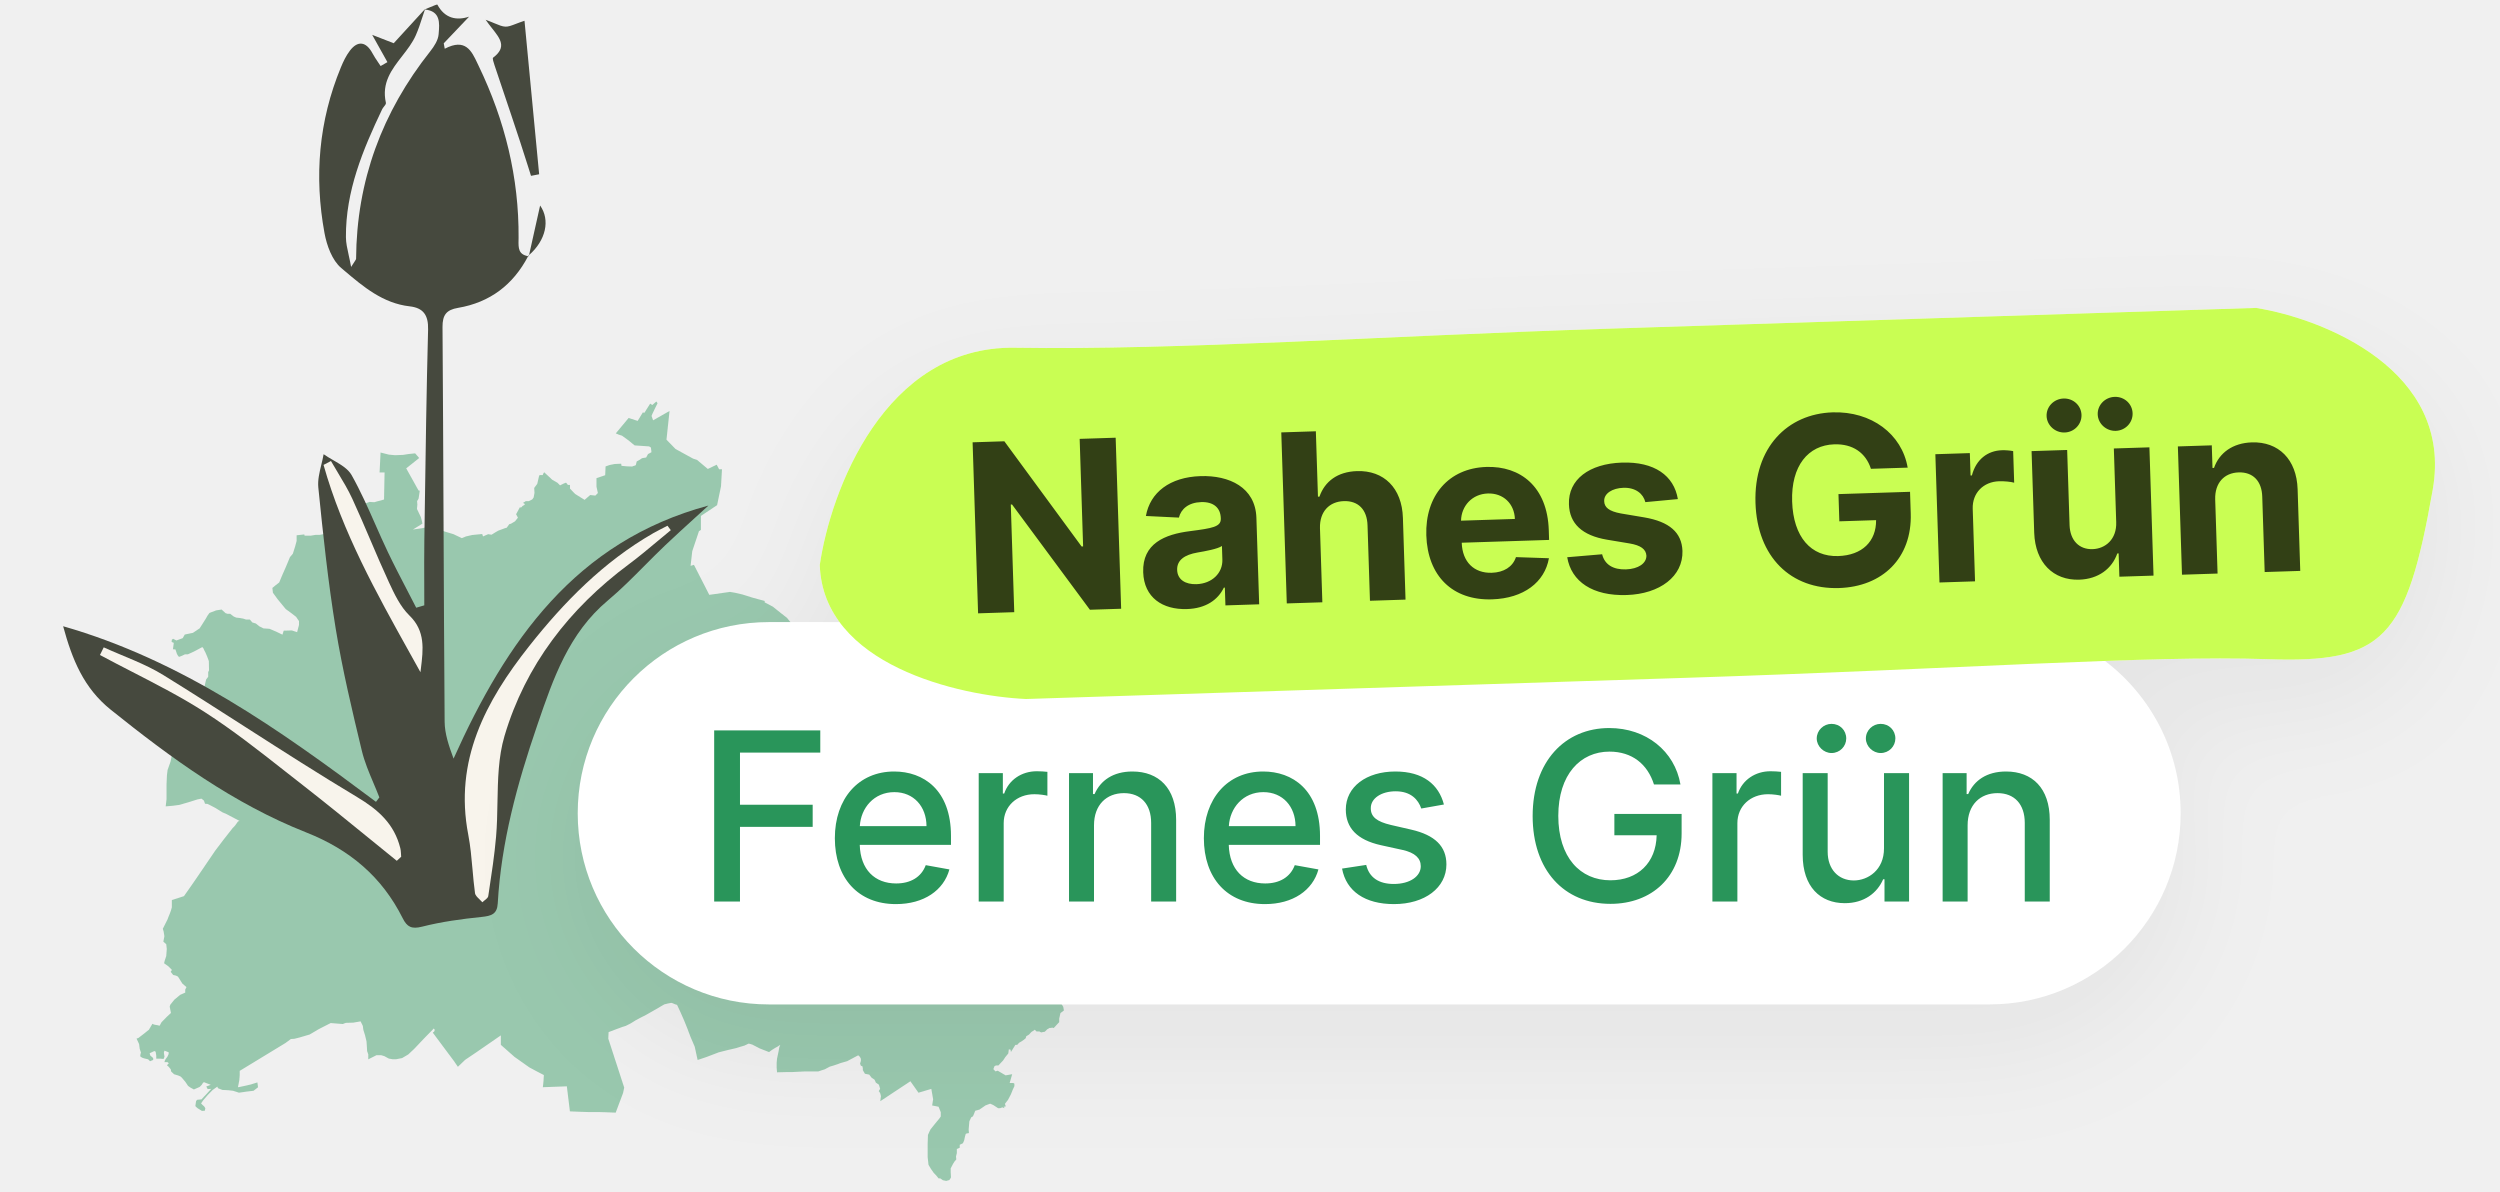
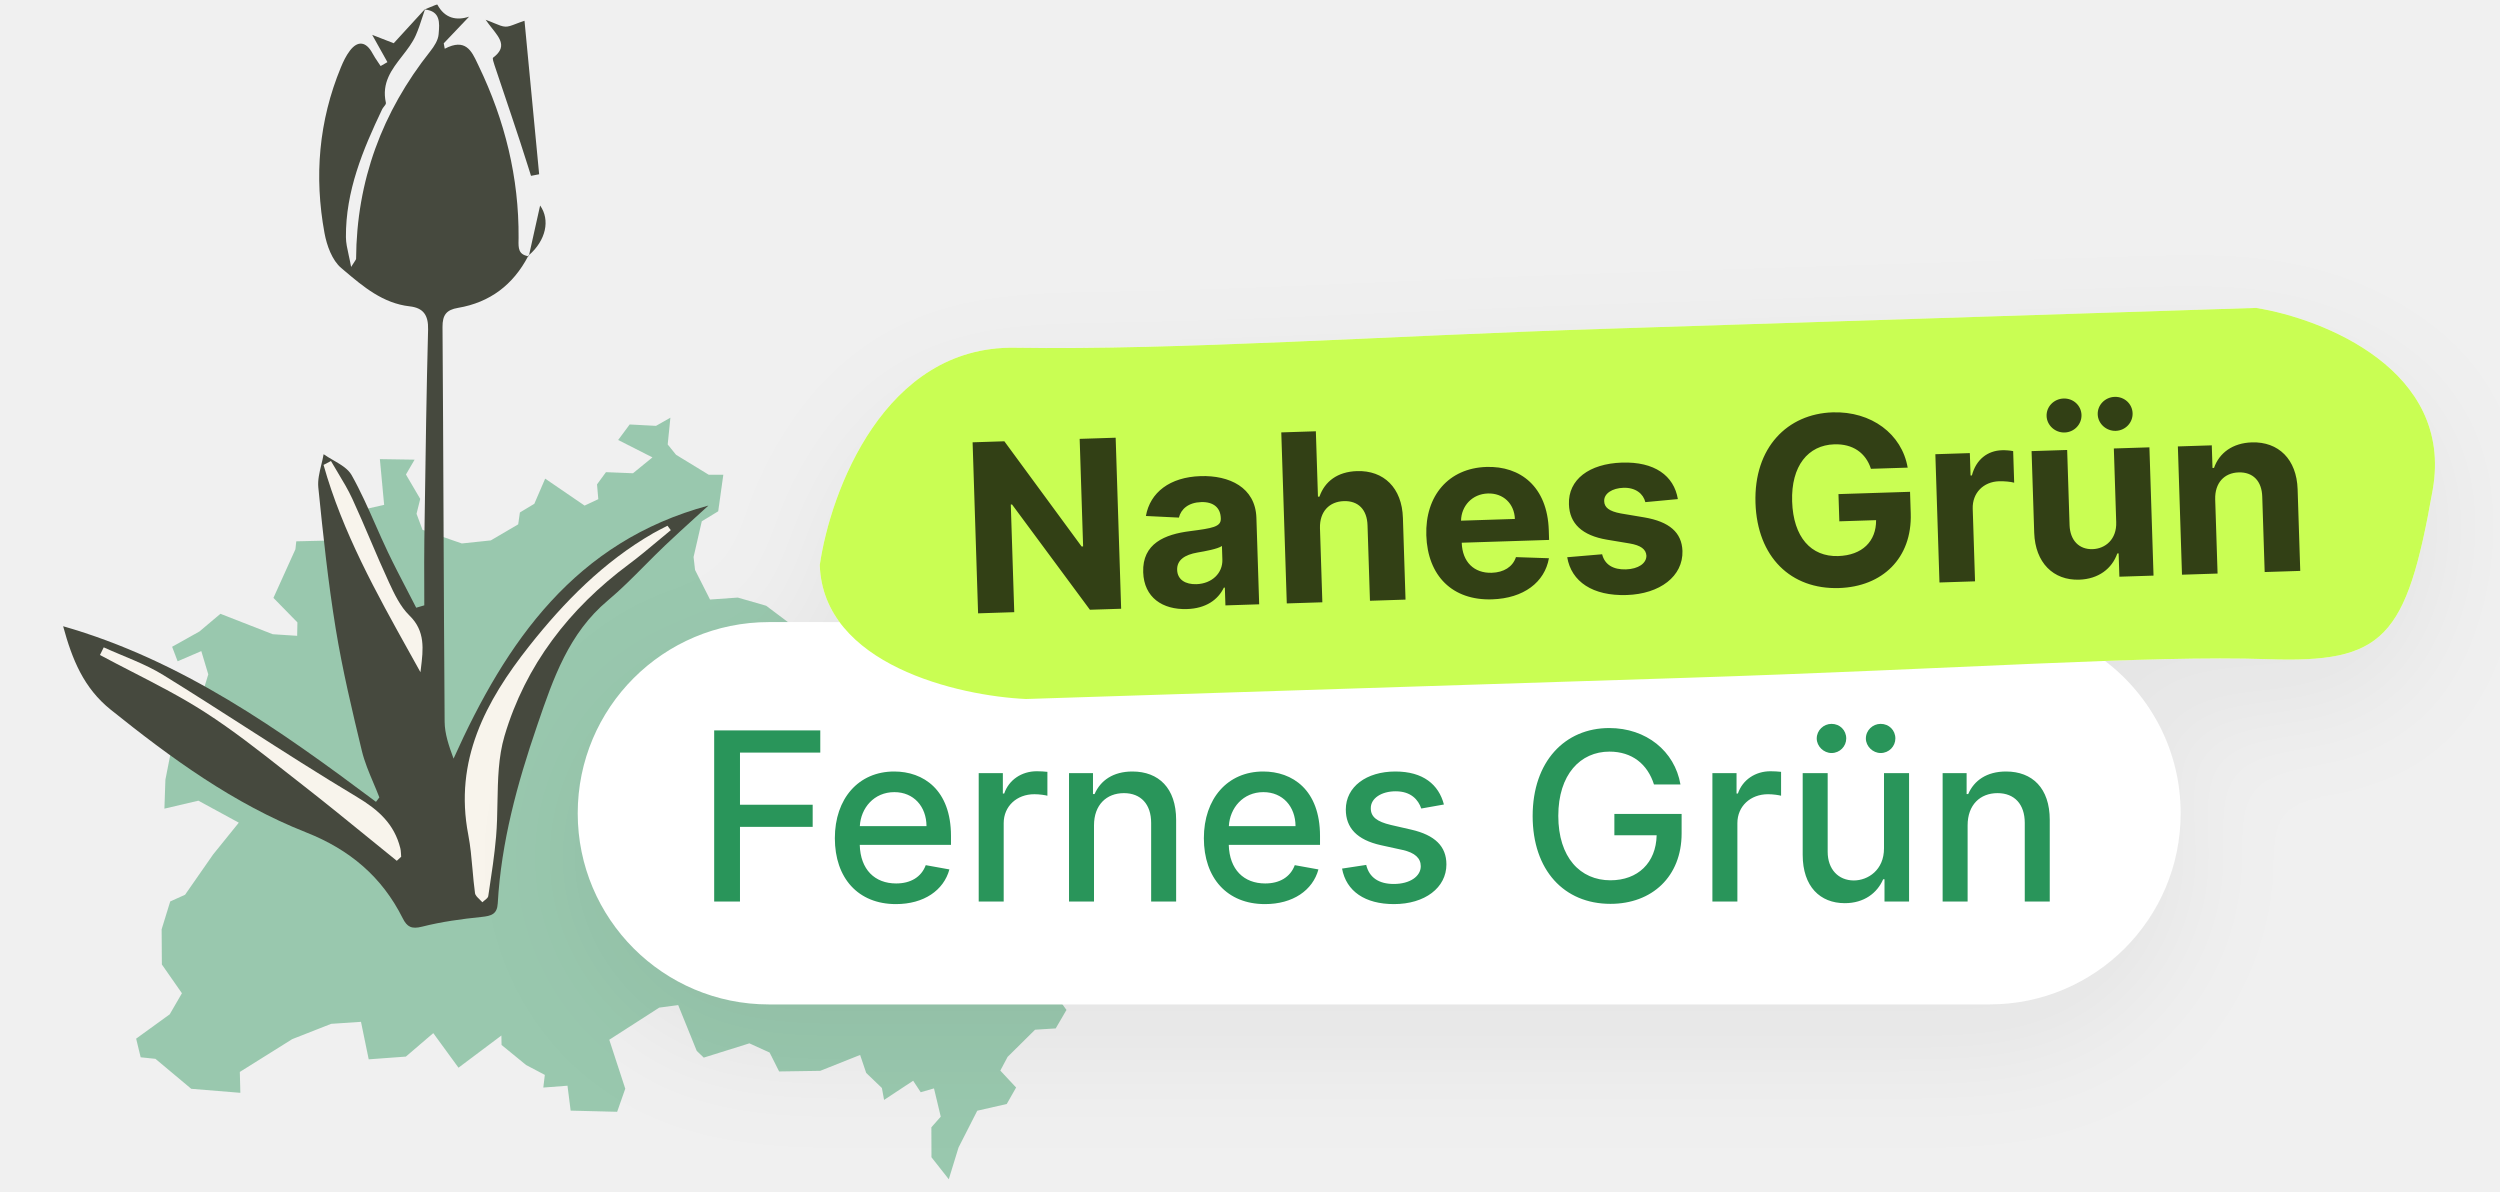
<svg xmlns="http://www.w3.org/2000/svg" viewBox="0 0 170 81" fill="none">
  <g clip-path="url(#clip0)">
-     <path d="M34.997 71.878L34.057 71.049V70.407L32.414 71.54L31.626 72.073L31.136 72.543L30.88 72.167L29.428 70.219L29.528 70.139L29.564 70.032L29.498 69.938L28.85 70.601L28.167 71.322L27.761 71.704L27.341 71.95L26.935 72.029H26.701L26.445 71.986L26.14 71.82L25.919 71.754H25.598L25.042 72.035V71.934C25.042 71.934 25.042 71.734 25.042 71.696C25.02 71.62 24.994 71.545 24.963 71.472L24.95 71.212C24.95 71.212 24.922 70.837 24.922 70.813C24.922 70.789 24.822 70.395 24.822 70.395L24.707 70.028L24.672 69.764L24.522 69.454L24.024 69.54L23.525 69.554C23.503 69.554 23.312 69.634 23.312 69.634L22.487 69.568L22.093 69.768L21.673 69.984L21.061 70.345L20.385 70.545L20.014 70.639L19.78 70.653L19.418 70.921L16.301 72.819V73.122L16.273 73.454L16.181 73.93L16.287 73.915L16.756 73.814L17.061 73.742L17.503 73.604L17.546 73.936L17.241 74.173L16.813 74.223L16.252 74.303L15.846 74.173L15.54 74.137L15.121 74.115L14.821 73.999L14.778 73.891L14.465 74.115L14.13 74.455L13.809 74.831L13.673 75.03C13.726 75.093 13.786 75.152 13.85 75.204C13.885 75.218 13.964 75.362 13.964 75.362L13.929 75.528L13.732 75.542L13.44 75.362C13.44 75.362 13.284 75.232 13.284 75.21C13.284 75.188 13.334 74.865 13.334 74.865L13.412 74.785L13.704 74.757L13.868 74.577C13.868 74.577 14.124 74.317 14.132 74.295C14.139 74.273 14.366 74.043 14.366 74.043L14.118 74.057L14.09 73.999L14.025 73.883L14.331 73.768L13.868 73.588L13.803 73.632L13.718 73.77L13.576 73.913L13.379 73.999L13.182 74.085C13.182 74.085 13.011 73.983 12.985 73.977C12.959 73.971 12.788 73.84 12.788 73.84L12.603 73.566L12.374 73.292L12.282 73.206L12.118 73.134L11.835 73.048L11.637 72.861L11.61 72.709L11.46 72.529L11.36 72.449L11.381 72.405L11.482 72.297L11.381 72.225H11.184L11.212 72.109L11.283 71.987L11.383 71.858L11.468 71.67V71.554L11.184 71.446L11.143 71.578L11.186 71.86L11.121 72.011L10.924 71.99H10.625V71.774L10.582 71.514L10.497 71.47L10.176 71.622L10.219 71.774L10.416 71.948V72.077L10.203 72.163L10.075 72.034L9.797 71.968C9.713 71.948 9.633 71.911 9.563 71.86C9.498 71.794 9.585 71.578 9.585 71.578L9.5 71.318L9.457 70.993L9.285 70.625L9.413 70.581L9.807 70.277L10.128 70.018L10.363 69.618C10.415 69.651 10.473 69.674 10.534 69.684C10.642 69.699 10.75 69.72 10.855 69.748L10.983 69.51L11.346 69.142L11.624 68.883L11.539 68.449L11.582 68.319L11.86 67.974L12.254 67.648L12.595 67.496V67.296L12.68 67.123L12.402 66.885L12.102 66.409L11.974 66.344L11.777 66.299L11.606 66.084L11.691 65.954L11.456 65.716L11.157 65.5L11.2 65.327L11.305 65.007L11.34 64.531L11.305 64.206L11.107 64.032L11.178 63.664L11.129 63.355L11.072 63.155L11.385 62.533C11.385 62.533 11.541 62.122 11.557 62.1C11.572 62.078 11.685 61.732 11.685 61.7V61.501V61.205L12.51 60.937L13.137 60.042L13.82 59.043L14.624 57.86L15.229 57.061L15.82 56.31C15.887 56.249 15.949 56.182 16.005 56.11C16.059 56.023 16.119 55.939 16.183 55.859L16.289 55.823L15.393 55.353L15.123 55.237L14.624 54.928L14.12 54.668L13.943 54.654L13.864 54.438L13.7 54.308L13.436 54.358L12.796 54.558C12.796 54.558 12.226 54.732 12.205 54.732C12.183 54.732 11.771 54.79 11.771 54.79L11.267 54.834L11.324 54.342V53.967V53.321L11.352 52.722L11.395 52.36L11.592 51.805L11.663 51.473L11.706 50.904L11.764 50.586L11.842 49.945L12.039 49.1L12.154 48.53L12.351 48.674C12.406 48.744 12.465 48.811 12.528 48.874L12.819 48.982L13.155 49.048L13.432 49.07C13.469 49.059 13.505 49.044 13.539 49.026L13.631 48.998L13.675 48.876V48.774L13.767 48.644V48.486L13.702 48.011L13.574 47.693L13.716 47.493L13.743 46.96L13.915 46.642L14.015 46.209L14.157 46.021V45.703L14.214 45.587L14.201 44.952C14.134 44.756 14.058 44.563 13.972 44.375C13.919 44.282 13.871 44.186 13.83 44.087L13.759 44.001L13.19 44.305L12.778 44.493H12.581C12.454 44.561 12.323 44.619 12.187 44.666C12.13 44.666 12.031 44.467 12.031 44.467L11.931 44.163L11.76 44.149L11.817 43.715L11.669 43.651L11.683 43.508L11.768 43.436L11.996 43.552L12.424 43.394L12.565 43.148L13.121 43.032L13.576 42.728L13.988 42.079C14.059 41.937 14.145 41.803 14.244 41.679C14.301 41.652 14.699 41.506 14.699 41.506L15.069 41.448L15.339 41.694L15.467 41.737H15.653L15.895 41.925L16.066 41.997L16.322 42.025L16.551 42.069L16.722 42.127H16.988L17.16 42.327L17.402 42.399L17.631 42.587L17.914 42.73L18.326 42.758L18.795 42.958L19.207 43.158L19.291 42.884L19.847 42.87L20.203 42.986L20.332 42.495V42.235L20.135 41.947L19.821 41.702L19.427 41.414L18.882 40.751L18.558 40.307L18.521 39.979L18.73 39.806L18.986 39.606L19.215 39.058L19.433 38.567L19.585 38.201L19.717 37.884L19.914 37.652L20.066 37.17L20.17 36.785V36.399L20.692 36.341L20.712 36.427H21.12L21.47 36.369H21.746C21.746 36.369 22.022 36.311 22.059 36.311C22.097 36.311 22.239 36.225 22.278 36.225C22.317 36.225 22.507 36.351 22.534 36.351C22.562 36.351 22.713 36.379 22.713 36.379L22.865 36.321H23.283L23.653 36.263C23.783 36.237 23.915 36.224 24.047 36.225C24.124 36.245 24.427 36.341 24.398 36.331C24.368 36.321 24.378 35.436 24.378 35.436L24.341 35.013L24.236 34.715L24.075 34.397L24.055 34.117C24.055 34.117 24.567 34.243 24.605 34.243C24.642 34.243 24.898 34.215 24.898 34.215L25.127 34.13L25.45 34.15C25.45 34.15 25.844 34.034 25.885 34.034C25.963 34.016 26.039 33.994 26.114 33.966L26.151 32.128H25.811L25.878 30.771L26.447 30.915L26.855 30.953L27.404 30.933L27.775 30.875L28.23 30.827L28.506 31.145L27.623 31.848L28.458 33.348L28.543 33.368C28.543 33.368 28.466 33.868 28.466 33.898C28.438 33.959 28.403 34.018 28.362 34.072L28.381 34.311L28.354 34.609L28.62 35.166L28.697 35.464L28.724 35.608L28.08 36.008L28.671 35.922L29.022 35.854C29.192 35.93 29.366 35.996 29.544 36.053C29.601 36.053 30.009 36.074 30.009 36.074L30.834 36.323L31.404 36.593L31.687 36.477L32.105 36.381L32.789 36.313L32.846 36.477L33.196 36.323L33.425 36.361L33.654 36.217L33.882 36.084L34.327 35.92L34.459 35.882L34.631 35.642L34.745 35.614L35.021 35.45L35.218 35.2L35.094 34.969L35.37 34.459L35.407 34.537L35.539 34.403L35.691 34.317L35.653 34.239L35.559 34.201L35.756 34.076H35.965L36.193 33.96L36.288 33.826L36.345 33.518L36.325 33.181L36.534 32.901L36.648 32.401L36.69 32.303H36.908L36.936 32.218L37.003 32.112L37.562 32.631L37.913 32.831L38.084 33.005C38.084 33.005 38.478 32.793 38.502 32.831C38.526 32.869 38.616 32.975 38.616 32.975H38.758V33.224C38.758 33.224 39.081 33.57 39.109 33.59L39.753 33.99L40.133 33.662L40.484 33.7L40.655 33.526L40.561 33.093V32.515L41.152 32.315L41.179 31.716L41.455 31.62C41.455 31.62 41.768 31.552 41.796 31.552L42.241 31.532L42.261 31.676C42.503 31.707 42.748 31.723 42.992 31.724C43.011 31.696 43.238 31.656 43.238 31.618C43.253 31.537 43.272 31.457 43.295 31.378L43.504 31.263L43.656 31.157L43.94 31.109L44.064 30.877L44.3 30.751L44.263 30.433L44.139 30.355L43.153 30.288C42.88 30.048 42.592 29.827 42.291 29.624C42.147 29.586 42.007 29.534 41.873 29.47L42.746 28.422L43.362 28.621L43.713 28.044L43.817 28.072L44.211 27.447L44.353 27.543L44.629 27.303L44.714 27.419C44.714 27.419 44.296 28.256 44.306 28.284L44.41 28.581L45.529 27.946L45.321 29.898L45.937 30.533L47.133 31.187L47.399 31.273L48.13 31.888L48.737 31.6L48.898 31.908H49.095L49.028 33.073L48.762 34.351L47.661 35.083V36.035L47.529 36.121L47.074 37.478L46.96 38.477L47.188 38.409L48.232 40.449L49.637 40.249L49.978 40.307L50.48 40.423L51.154 40.635L51.999 40.866V40.962L52.549 41.25L53.051 41.65L53.516 42.015L53.82 42.391L54.076 42.776L54.273 43.19L54.852 42.958L55.049 43.102L55.153 43.4L55.467 43.38L55.695 43.957L55.715 44.323L55.839 44.62L55.867 44.918L55.914 45.206L56.111 45.514L56.308 45.801L56.261 46.139V46.447L56.213 46.774L58.956 47.438L59.771 47.533L60.331 47.553L61.166 47.679L61.223 47.861L60.91 48.39L60.681 48.362C60.681 48.362 60.644 48.448 60.605 48.448C60.556 48.438 60.508 48.422 60.463 48.4C60.421 48.421 60.376 48.437 60.331 48.448C60.303 48.448 60.037 48.42 60.037 48.42L60.169 48.998L60.102 49.084L60.226 49.651L60.577 49.613L61.298 49.517L62.039 49.633L62.531 49.605L63.225 49.519L63.422 50.135L62.986 50.558L62.626 50.856L62.275 51.154L61.895 51.529L61.487 52.021L61.107 52.674L60.936 53.183L60.804 53.655L60.689 54.27L60.595 54.81L60.502 55.279L60.388 55.453L60.92 55.627L60.559 56.262L59.667 57.661L59.6 58.488L59.836 58.622C59.836 58.622 59.409 59.275 59.442 59.275C59.476 59.275 59.803 59.381 59.803 59.381L60 59.169L60.408 59.303V59.611H60.455V59.908H60.579L60.607 59.84L60.55 59.543L60.746 59.505L60.727 58.754H61.03C61.03 58.754 61.249 58.514 61.276 58.494C61.304 58.474 61.704 58.312 61.704 58.312L62.037 58.1C62.159 57.965 62.291 57.84 62.431 57.725C62.468 57.725 62.849 57.773 62.849 57.773L63.333 58.004L63.58 58.024L63.95 58.284L64.273 58.466C64.273 58.466 64.435 58.466 64.492 58.466C64.602 58.442 64.71 58.41 64.815 58.37L65.091 58.544L65.546 58.871L65.991 59.111L66.17 59.419C66.17 59.419 66.416 59.583 66.446 59.593C66.476 59.603 66.74 59.67 66.74 59.67L67.346 59.739L67.622 59.786C67.622 59.786 67.819 60.268 67.819 60.296C67.819 60.324 67.847 60.642 67.847 60.642L67.999 60.901V61.113V61.257L68.635 61.285L68.702 61.025V60.727L68.645 60.468L68.416 60.42L68.302 59.736L68.105 59.429L67.991 59.141H68.162L68.503 59.449L68.948 59.736C69.059 59.803 69.172 59.864 69.289 59.918H69.535L69.868 60.342L70.124 60.861C70.234 60.978 70.352 61.087 70.475 61.189C70.587 61.291 70.691 61.4 70.788 61.517C70.788 61.517 70.968 61.738 71.017 61.748C71.066 61.758 71.482 61.768 71.482 61.768L71.558 61.7L71.653 61.72L71.681 61.806C71.681 61.806 72.382 61.95 72.421 61.95C72.461 61.95 72.553 61.864 72.553 61.864C72.553 61.864 73.16 62.076 73.19 62.076C73.219 62.076 73.584 62.276 73.584 62.276L73.641 62.392L73.736 62.334L73.574 62.785L73.868 62.833L73.753 63.517L74.285 63.584L74.133 63.864H73.594L73.718 63.047L73.206 63.143L72.615 63.682L72.547 64.481L72.153 64.509L72.087 64.537H71.692L71.332 64.403L70.938 64.164L70.615 63.932L70.52 63.846V64.046L70.814 64.286L71.137 64.468L71.383 64.535L71.649 64.593L71.943 64.613L72.226 64.681L72.207 65.191L72.453 65.307L72.396 65.538L72.035 65.596L71.513 66.625L71.541 66.825L71.484 67.007L71.417 67.276L71.531 67.498L71.692 67.72L71.889 67.98L71.862 68.096L72.175 68.26L72.299 68.459L72.347 68.709L72.11 68.891L72.025 69.266V69.506L71.655 69.906L71.551 69.878L71.466 69.898H71.381L71.21 69.994L71.048 70.157L70.792 70.205L70.678 70.138H70.481L70.367 70.022L70.138 70.175L69.967 70.357L69.787 70.463L69.75 70.597L69.626 70.703L69.454 70.819L69.303 70.905L69.171 71.049H69.047L68.743 71.54L68.716 71.376L68.601 71.356L68.564 71.636L68.367 71.876L68.215 72.107L68.044 72.289L67.892 72.453H67.721L67.626 72.501L67.549 72.701L67.691 72.855L67.843 72.807L68.383 73.124L68.828 73.046L68.656 73.646H68.913L68.98 73.694V73.858L68.865 74.107L68.741 74.415L68.544 74.791L68.335 75.06L68.392 75.234C68.392 75.234 68.221 75.262 68.251 75.272C68.28 75.282 68.308 75.358 68.308 75.358L68.156 75.3L68.014 75.358H67.872L67.549 75.146L67.331 75.05L67.017 75.166L66.6 75.454L66.316 75.532L66.202 75.82L66.154 75.915L66.04 75.983L65.916 76.253L65.869 76.81L65.888 77.05C65.888 77.05 65.67 77.078 65.67 77.108C65.655 77.176 65.636 77.243 65.613 77.308L65.565 77.54L65.481 77.739L65.262 77.845V78.045L65.065 78.131V78.411L65.008 78.642L65.028 78.842L64.913 78.976L64.809 79.14L64.647 79.448V79.697C64.647 79.697 64.667 80.025 64.667 80.063C64.638 80.129 64.599 80.19 64.553 80.245L64.344 80.303L64.115 80.255L63.936 80.129H63.822C63.725 79.997 63.617 79.875 63.499 79.763C63.364 79.587 63.244 79.401 63.138 79.206L63.081 78.686V77.753C63.081 77.753 63.101 77.206 63.101 77.176C63.101 77.146 63.28 76.79 63.28 76.79L63.715 76.251C63.809 76.149 63.895 76.039 63.972 75.923C63.972 75.875 63.972 75.626 63.972 75.626L63.822 75.258L63.386 75.172L63.453 74.749L63.329 74.045L62.457 74.305L61.907 73.526L59.858 74.882L59.905 74.537L59.858 74.355L59.801 74.249L59.754 74.201L59.848 74.037L59.763 73.758L59.555 73.614C59.555 73.614 59.478 73.414 59.45 73.402C59.391 73.37 59.334 73.334 59.279 73.296L59.107 73.074L58.814 73.016L58.672 72.767V72.641L58.644 72.507L58.54 72.469L58.483 72.325L58.54 72.143V71.999L58.473 71.866L58.359 71.76L57.61 72.159L57.145 72.293C57.145 72.293 56.751 72.447 56.708 72.447C56.612 72.47 56.517 72.499 56.424 72.533C56.314 72.599 56.2 72.66 56.083 72.715C56.056 72.715 55.638 72.859 55.638 72.859H55.209H54.716C54.669 72.859 54.298 72.879 54.298 72.879L53.904 72.899H53.571L52.84 72.918L52.813 72.621V72.261L52.84 71.974L52.935 71.532L52.992 71.214L53.059 71.05C52.941 71.133 52.817 71.207 52.689 71.272C52.552 71.353 52.42 71.443 52.295 71.542C52.295 71.542 51.715 71.32 51.658 71.292L51.156 71.032C51.079 71.005 51 70.982 50.92 70.965C50.882 70.965 50.673 71.091 50.626 71.099C50.579 71.106 50.057 71.272 50.057 71.272L49.477 71.406L48.871 71.56L48.065 71.868L47.438 72.079L47.241 71.174L46.948 70.491C46.683 69.754 46.379 69.031 46.038 68.327C45.943 68.327 45.715 68.194 45.644 68.194C45.484 68.221 45.325 68.256 45.169 68.299C45.169 68.299 43.973 69.003 43.935 69.011C43.898 69.019 43.234 69.376 43.234 69.376C43.018 69.525 42.789 69.654 42.55 69.762C42.474 69.762 41.384 70.185 41.384 70.185L41.364 70.629L42.446 73.957L42.369 74.323L41.867 75.66C41.867 75.66 40.529 75.602 40.415 75.622C40.301 75.642 38.754 75.574 38.754 75.574L38.545 73.871L36.914 73.93C36.951 73.655 36.973 73.379 36.981 73.102C36.953 73.102 35.996 72.583 35.996 72.583L35.011 71.886L34.997 71.878Z" fill="#29955A" fill-opacity="0.43" />
+     <path d="M37.072 32.547L39.752 34.38L40.684 33.943L40.597 32.939L41.205 32.107L43.043 32.181L44.365 31.102L42.035 29.919L42.818 28.864L44.609 28.958L45.587 28.402L45.404 30.224L45.972 30.926L48.197 32.284L49.186 32.28L48.839 34.768L47.722 35.447L47.163 37.876L47.264 38.758L48.281 40.768L50.17 40.635L52.1 41.191L53.615 42.329L54.219 43.202L55.592 43.657L56.382 47.058L59.465 47.694L60.119 48.626L60.285 49.879L63.311 49.736L63.505 50.344L61.427 52.35L60.493 55.603L61.058 55.751L59.748 57.793L60.063 59.296L62.509 57.859L64.89 58.49L66.481 59.696L67.729 59.914L68.105 61.312L68.718 61.352L68.321 59.341L69.732 59.984L71.131 61.826L73.108 62.031L73.733 62.414L72.72 63.748L71.581 67.368L72.52 68.676L71.788 69.933L70.385 70.02L68.516 71.871L68.022 72.8L69.096 73.951L68.459 75.072L66.454 75.529L65.18 78.031L64.517 80.19L63.34 78.694L63.333 76.658L63.971 75.932L63.511 74.011L62.607 74.272L62.095 73.49L60.117 74.795L59.969 73.984L58.901 72.959L58.488 71.737L55.774 72.817L52.981 72.86L52.334 71.575L50.959 70.948L47.856 71.918L47.379 71.463L46.117 68.346L44.828 68.519L41.43 70.703L42.518 74.031L41.967 75.602L38.804 75.523L38.589 73.829L36.945 73.954L37.047 73.092L35.773 72.42L34.106 71.057L34.094 70.416L31.178 72.604L29.463 70.253L27.599 71.849L25.072 72.035L24.547 69.485L22.519 69.621L19.87 70.662L16.308 72.892L16.344 74.312L13.005 74.039L10.57 72.001L9.566 71.896L9.257 70.628L11.542 68.972L12.371 67.54L11.007 65.586L10.991 63.192L11.575 61.299L12.585 60.842L14.493 58.102L16.238 55.942L13.49 54.447L11.18 54.988L11.247 53.02L12.091 48.727L12.687 49.219L13.72 48.803L13.55 47.868L14.163 45.857L13.688 44.275L12.078 44.967L11.704 43.98L13.561 42.941L14.988 41.738L18.546 43.127L20.207 43.235L20.224 42.323L18.593 40.657L20.088 37.35L20.147 36.81L24.363 36.709L24.76 34.637L26.121 34.331L25.831 31.22L28.193 31.257L27.605 32.267L28.576 33.926L28.325 34.937L28.731 36.029L31.405 36.955L33.374 36.747L35.238 35.654L35.352 34.848L36.334 34.257L37.072 32.547Z" fill="#29955A" fill-opacity="0.43" />
    <path fill-rule="evenodd" clip-rule="evenodd" d="M35.927 17.394L35.913 17.421C35.243 17.305 35.252 16.852 35.261 16.33C35.262 16.28 35.263 16.23 35.264 16.179C35.293 12.073 34.332 8.185 32.556 4.496C32.526 4.434 32.496 4.371 32.466 4.308C32.07 3.465 31.652 2.575 30.243 3.314C30.22 3.191 30.197 3.068 30.174 2.946C30.496 2.607 30.819 2.268 31.145 1.926L31.899 1.133C31.038 1.418 30.242 1.249 29.74 0.312C29.727 0.288 29.469 0.396 29.21 0.504C29.101 0.55 28.991 0.596 28.9 0.632L28.874 0.645C28.462 1.095 28.05 1.544 27.648 1.983L26.772 2.94L25.309 2.37C25.577 2.849 25.784 3.219 25.963 3.542L25.964 3.543L25.965 3.544C26.102 3.79 26.223 4.007 26.345 4.225C26.191 4.314 26.037 4.401 25.883 4.49C25.825 4.402 25.766 4.315 25.707 4.229C25.575 4.033 25.442 3.838 25.332 3.631C24.901 2.824 24.329 2.735 23.788 3.452C23.532 3.789 23.342 4.187 23.18 4.581C21.675 8.223 21.358 12.001 22.066 15.848C22.221 16.694 22.585 17.702 23.203 18.224L23.407 18.396C24.701 19.493 26.037 20.625 27.858 20.831C28.78 20.936 29.135 21.422 29.11 22.402C29.001 26.56 28.942 30.721 28.882 34.88C28.873 35.495 28.864 36.11 28.855 36.725C28.841 37.738 28.845 38.752 28.849 39.765C28.851 40.231 28.852 40.697 28.852 41.163C28.669 41.217 28.486 41.272 28.302 41.325C28.103 40.935 27.901 40.546 27.698 40.157C27.248 39.291 26.797 38.425 26.377 37.545C26.082 36.927 25.805 36.299 25.527 35.671C25.023 34.53 24.519 33.39 23.91 32.308C23.666 31.875 23.166 31.585 22.666 31.295C22.438 31.163 22.21 31.031 22.006 30.886C21.965 31.124 21.907 31.365 21.848 31.605C21.722 32.127 21.595 32.649 21.646 33.154C21.97 36.36 22.309 39.57 22.828 42.749C23.284 45.538 23.941 48.299 24.604 51.049C24.785 51.8 25.09 52.521 25.394 53.242C25.532 53.568 25.67 53.894 25.796 54.223C25.719 54.323 25.643 54.424 25.567 54.525C19.022 49.629 12.384 44.902 4.293 42.584C4.91 44.853 5.693 46.786 7.532 48.261C11.645 51.561 15.889 54.657 20.815 56.602C23.785 57.775 25.975 59.625 27.385 62.442C27.683 63.037 27.991 63.193 28.702 63.013C30.023 62.678 31.388 62.492 32.746 62.352C33.401 62.285 33.806 62.171 33.847 61.429C34.081 57.269 35.172 53.29 36.513 49.377L36.566 49.221C37.621 46.14 38.677 43.059 41.326 40.839C42.211 40.097 43.028 39.275 43.845 38.452C44.3 37.995 44.755 37.537 45.221 37.093C45.889 36.458 46.572 35.837 47.255 35.216C47.562 34.937 47.868 34.658 48.174 34.378C39.125 36.817 34.43 43.594 30.842 51.586C30.522 50.717 30.241 49.897 30.235 49.074C30.201 44.462 30.18 39.849 30.16 35.237C30.141 30.902 30.122 26.566 30.091 22.231C30.086 21.416 30.36 21.068 31.14 20.936C33.315 20.569 34.896 19.366 35.913 17.421C35.928 17.424 35.944 17.427 35.96 17.429L35.951 17.419L35.958 17.426C35.964 17.399 35.97 17.372 35.976 17.345C37.118 16.342 37.428 14.967 36.728 13.975C36.478 15.098 36.227 16.222 35.976 17.345C35.958 17.36 35.941 17.376 35.923 17.391L35.927 17.394ZM28.72 1.172C28.777 0.996 28.834 0.821 28.895 0.647C29.96 0.757 29.891 1.565 29.831 2.268L29.825 2.34C29.793 2.735 29.523 3.152 29.263 3.481C25.98 7.618 24.248 12.302 24.214 17.596C24.213 17.662 24.136 17.73 23.877 18.152C23.823 17.856 23.765 17.594 23.712 17.354C23.61 16.892 23.526 16.512 23.523 16.132C23.5 12.997 24.672 10.189 25.988 7.427C26.017 7.367 26.065 7.307 26.112 7.247C26.187 7.154 26.258 7.064 26.241 6.991C25.935 5.63 26.64 4.723 27.344 3.817C27.698 3.362 28.051 2.908 28.276 2.396C28.451 2 28.586 1.585 28.72 1.172Z" fill="#46493E" />
    <path d="M33.024 1.344C33.263 1.431 33.458 1.513 33.625 1.583C33.938 1.714 34.151 1.803 34.367 1.812C34.563 1.821 34.762 1.745 35.064 1.629C35.229 1.566 35.424 1.491 35.666 1.412C36.006 4.969 36.334 8.409 36.662 11.85C36.477 11.886 36.293 11.921 36.108 11.957C36.044 11.755 35.981 11.554 35.918 11.352C35.193 9.037 34.395 6.746 33.63 4.444C33.565 4.249 33.47 3.966 33.533 3.919C34.478 3.209 34.024 2.637 33.457 1.921C33.313 1.739 33.162 1.548 33.024 1.344Z" fill="#46493E" />
    <path d="M45.615 36.05L45.388 35.75C45.061 35.921 44.728 36.081 44.408 36.265C41.04 38.208 38.366 40.922 35.984 43.936C33.017 47.689 30.867 51.717 31.843 56.767C31.991 57.537 32.06 58.32 32.13 59.105C32.178 59.648 32.225 60.191 32.3 60.729C32.321 60.884 32.466 61.022 32.61 61.159C32.678 61.224 32.745 61.288 32.8 61.354C32.938 61.216 33.177 61.092 33.201 60.936L33.249 60.62C33.436 59.387 33.624 58.151 33.732 56.91C33.8 56.133 33.814 55.341 33.828 54.55C33.857 53.01 33.885 51.472 34.306 50.048C35.73 45.236 38.712 41.379 42.763 38.369C43.434 37.87 44.076 37.332 44.718 36.795C45.016 36.545 45.315 36.295 45.615 36.05Z" fill="#F8F4EC" />
    <path d="M25.055 56.971L25.053 56.969C23.588 55.776 22.123 54.584 20.633 53.423C20.219 53.101 19.807 52.777 19.395 52.453L19.394 52.452C17.613 51.051 15.829 49.648 13.93 48.428C12.351 47.413 10.674 46.551 8.997 45.689C8.261 45.31 7.525 44.931 6.797 44.54L6.8 44.534L6.803 44.527C6.887 44.358 6.97 44.189 7.054 44.02C8.408 44.639 9.845 45.126 11.102 45.901C12.992 47.068 14.861 48.267 16.731 49.466C19.234 51.071 21.737 52.676 24.287 54.203C25.747 55.077 26.812 56.039 27.221 57.676C27.269 57.864 27.262 58.065 27.28 58.26C27.18 58.353 27.081 58.444 26.982 58.535C26.338 58.015 25.696 57.493 25.055 56.971Z" fill="#F8F4EC" />
    <path d="M27.881 44.433C28.118 44.858 28.355 45.284 28.591 45.71C28.601 45.627 28.611 45.544 28.621 45.462C28.782 44.153 28.934 42.913 27.843 41.857C27.22 41.252 26.811 40.383 26.437 39.572C26.001 38.629 25.593 37.674 25.185 36.718C24.785 35.781 24.385 34.844 23.959 33.92C23.676 33.306 23.326 32.724 22.976 32.142C22.817 31.878 22.658 31.614 22.505 31.348C22.338 31.436 22.169 31.524 22.001 31.613C23.288 36.184 25.583 40.305 27.881 44.433Z" fill="#F8F4EC" />
    <g filter="url(#filter0_d)">
      <path d="M55.745 38.417C56.466 33.435 60.125 23.506 69.002 23.647C76.273 23.761 84.89 23.377 94.123 22.964C98.978 22.748 104.004 22.523 109.095 22.36L153.409 20.938C158.01 21.675 166.853 25.182 165.424 33.303C163.637 43.456 162.106 45.099 154.176 44.822C151.224 44.719 147.546 44.787 143.14 44.943C146.266 47.317 148.285 51.074 148.285 55.302C148.285 62.482 142.465 68.302 135.285 68.302H52.285C45.105 68.302 39.285 62.482 39.285 55.302C39.285 48.122 45.105 42.302 52.285 42.302H57.088C56.293 41.22 55.794 39.936 55.745 38.417Z" fill="white" />
    </g>
    <path d="M69.002 23.647C60.125 23.507 56.466 33.436 55.745 38.418C55.964 45.212 65.185 47.325 69.768 47.532L114.61 46.093C133.074 45.5 146.245 44.546 154.176 44.823C162.106 45.1 163.637 43.457 165.424 33.304C166.853 25.183 158.01 21.676 153.409 20.938L109.095 22.36C94.324 22.835 80.097 23.823 69.002 23.647Z" fill="#C9FE53" />
    <path d="M75.865 29.764L73.417 29.843L73.652 37.157L73.549 37.161L68.295 30.007L66.137 30.077L66.51 41.707L68.969 41.628L68.734 34.308L68.819 34.305L74.114 41.463L76.238 41.395L75.865 29.764ZM80.717 41.416C82.006 41.374 82.823 40.785 83.222 39.96L83.29 39.958L83.329 41.167L85.624 41.093L85.435 35.21C85.368 33.132 83.58 32.314 81.637 32.376C79.548 32.443 78.205 33.487 77.921 35.087L80.165 35.197C80.311 34.613 80.814 34.17 81.683 34.142C82.506 34.116 82.991 34.516 83.014 35.231L83.015 35.265C83.033 35.827 82.439 35.92 80.927 36.117C79.206 36.331 77.674 36.96 77.737 38.908C77.792 40.634 79.053 41.469 80.717 41.416ZM81.356 39.724C80.612 39.748 80.067 39.419 80.046 38.754C80.024 38.073 80.575 37.72 81.423 37.573C81.949 37.482 82.808 37.33 83.092 37.127L83.121 38.053C83.151 38.967 82.418 39.69 81.356 39.724ZM89.758 35.913C89.728 34.788 90.394 34.107 91.382 34.076C92.364 34.044 92.963 34.656 92.992 35.729L93.157 40.852L95.576 40.774L95.398 35.22C95.338 33.175 94.094 31.976 92.277 32.035C90.954 32.077 90.088 32.73 89.723 33.771L89.621 33.774L89.478 29.327L87.127 29.403L87.501 41.033L89.92 40.956L89.758 35.913ZM101.46 40.756C103.618 40.687 105.038 39.589 105.327 37.96L103.085 37.884C102.862 38.556 102.249 38.923 101.442 38.949C100.233 38.987 99.44 38.211 99.398 36.911L99.398 36.905L105.338 36.715L105.317 36.05C105.222 33.086 103.38 31.678 101.075 31.752C98.508 31.834 96.903 33.711 96.989 36.403C97.078 39.168 98.774 40.842 101.46 40.756ZM99.35 35.406C99.37 34.41 100.099 33.591 101.173 33.557C102.223 33.523 102.974 34.249 103.013 35.288L99.35 35.406ZM114.095 33.938C113.827 32.338 112.501 31.385 110.297 31.456C108.066 31.528 106.628 32.608 106.688 34.289C106.724 35.596 107.574 36.415 109.289 36.701L110.809 36.954C111.575 37.083 111.93 37.35 111.956 37.787C111.961 38.304 111.411 38.691 110.565 38.718C109.701 38.746 109.116 38.395 108.945 37.69L106.57 37.892C106.851 39.554 108.304 40.536 110.615 40.462C112.875 40.389 114.457 39.185 114.407 37.464C114.361 36.203 113.513 35.474 111.81 35.182L110.221 34.915C109.403 34.765 109.093 34.496 109.085 34.076C109.063 33.554 109.643 33.194 110.392 33.17C111.233 33.143 111.747 33.587 111.884 34.145L114.095 33.938ZM127.223 31.879L129.722 31.799C129.33 29.509 127.251 27.956 124.621 28.04C121.549 28.139 119.252 30.43 119.373 34.2C119.491 37.88 121.779 40.092 125.056 39.987C127.992 39.893 130.028 37.969 129.93 34.908L129.883 33.443L125.016 33.599L125.075 35.45L127.574 35.37C127.586 36.813 126.633 37.759 124.997 37.812C123.152 37.871 121.943 36.528 121.865 34.098C121.788 31.679 122.953 30.271 124.731 30.214C125.997 30.173 126.876 30.799 127.223 31.879ZM131.884 39.609L134.303 39.531L134.145 34.596C134.11 33.523 134.87 32.759 135.938 32.725C136.273 32.714 136.735 32.757 136.964 32.823L136.895 30.676C136.678 30.632 136.376 30.608 136.132 30.616C135.155 30.647 134.372 31.241 134.089 32.33L133.998 32.333L133.949 30.811L131.604 30.886L131.884 39.609ZM143.902 35.505C143.945 36.675 143.164 37.314 142.295 37.342C141.381 37.371 140.77 36.748 140.731 35.721L140.567 30.598L138.147 30.676L138.326 36.23C138.397 38.269 139.629 39.474 141.384 39.418C142.696 39.376 143.617 38.669 143.976 37.635L144.067 37.632L144.118 39.216L146.44 39.142L146.16 30.419L143.741 30.496L143.902 35.505ZM140.398 29.41C141.057 29.389 141.562 28.844 141.542 28.213C141.521 27.572 140.982 27.078 140.324 27.099C139.671 27.12 139.147 27.648 139.168 28.29C139.188 28.92 139.745 29.431 140.398 29.41ZM143.873 29.298C144.532 29.277 145.038 28.732 145.017 28.102C144.997 27.46 144.458 26.966 143.799 26.987C143.146 27.008 142.623 27.537 142.644 28.178C142.664 28.808 143.22 29.319 143.873 29.298ZM150.633 33.959C150.602 32.834 151.251 32.154 152.228 32.123C153.199 32.092 153.805 32.709 153.833 33.777L153.998 38.899L156.417 38.821L156.238 33.267C156.173 31.234 154.941 30.023 153.123 30.082C151.829 30.123 150.912 30.789 150.553 31.818L150.45 31.822L150.401 30.283L148.095 30.357L148.375 39.08L150.795 39.002L150.633 33.959Z" fill="#324015" />
    <path d="M48.564 61.303H50.319V56.229H55.262V54.723H50.319V51.178H55.779V49.666H48.564V61.303ZM60.923 61.479C62.826 61.479 64.173 60.541 64.559 59.121L62.951 58.831C62.645 59.655 61.906 60.075 60.94 60.075C59.485 60.075 58.508 59.132 58.463 57.45H64.667V56.848C64.667 53.695 62.781 52.462 60.804 52.462C58.372 52.462 56.77 54.314 56.77 56.996C56.77 59.706 58.349 61.479 60.923 61.479ZM58.468 56.178C58.537 54.939 59.434 53.865 60.815 53.865C62.133 53.865 62.997 54.843 63.002 56.178H58.468ZM66.552 61.303H68.251V55.973C68.251 54.831 69.132 54.007 70.336 54.007C70.689 54.007 71.086 54.07 71.223 54.11V52.485C71.052 52.462 70.717 52.445 70.501 52.445C69.478 52.445 68.603 53.024 68.285 53.962H68.194V52.575H66.552V61.303ZM74.392 56.121C74.392 54.729 75.244 53.933 76.426 53.933C77.579 53.933 78.278 54.689 78.278 55.956V61.303H79.977V55.752C79.977 53.593 78.789 52.462 77.005 52.462C75.693 52.462 74.835 53.07 74.431 53.996H74.323V52.575H72.693V61.303H74.392V56.121ZM86.017 61.479C87.92 61.479 89.267 60.541 89.653 59.121L88.045 58.831C87.738 59.655 87 60.075 86.034 60.075C84.579 60.075 83.602 59.132 83.556 57.45H89.761V56.848C89.761 53.695 87.875 52.462 85.897 52.462C83.466 52.462 81.863 54.314 81.863 56.996C81.863 59.706 83.443 61.479 86.017 61.479ZM83.562 56.178C83.63 54.939 84.528 53.865 85.909 53.865C87.227 53.865 88.091 54.843 88.096 56.178H83.562ZM98.186 54.706C97.834 53.348 96.771 52.462 94.885 52.462C92.913 52.462 91.515 53.502 91.515 55.047C91.515 56.286 92.265 57.11 93.902 57.473L95.379 57.797C96.22 57.985 96.612 58.36 96.612 58.905C96.612 59.581 95.89 60.11 94.777 60.11C93.76 60.11 93.106 59.672 92.902 58.814L91.26 59.064C91.544 60.61 92.828 61.479 94.788 61.479C96.896 61.479 98.356 60.36 98.356 58.78C98.356 57.547 97.572 56.786 95.97 56.416L94.584 56.098C93.623 55.871 93.209 55.547 93.214 54.956C93.209 54.286 93.936 53.808 94.902 53.808C95.959 53.808 96.447 54.394 96.646 54.979L98.186 54.706ZM112.47 53.343H114.271C113.879 51.075 111.941 49.507 109.43 49.507C106.419 49.507 104.22 51.774 104.22 55.49C104.22 59.172 106.356 61.462 109.51 61.462C112.333 61.462 114.35 59.61 114.35 56.672V55.348H109.777V56.797H112.652C112.612 58.672 111.373 59.86 109.51 59.86C107.458 59.86 105.964 58.308 105.964 55.479C105.964 52.661 107.47 51.11 109.441 51.11C110.987 51.11 112.032 51.962 112.47 53.343ZM116.443 61.303H118.142V55.973C118.142 54.831 119.022 54.007 120.227 54.007C120.579 54.007 120.977 54.07 121.113 54.11V52.485C120.943 52.462 120.608 52.445 120.392 52.445C119.369 52.445 118.494 53.024 118.176 53.962H118.085V52.575H116.443V61.303ZM128.112 57.683C128.118 59.166 127.015 59.871 126.061 59.871C125.01 59.871 124.282 59.11 124.282 57.922V52.575H122.583V58.127C122.583 60.291 123.771 61.416 125.447 61.416C126.76 61.416 127.652 60.723 128.055 59.791H128.146V61.303H129.816V52.575H128.112V57.683ZM124.544 51.206C125.112 51.206 125.544 50.746 125.544 50.218C125.544 49.655 125.112 49.223 124.544 49.223C124.01 49.223 123.538 49.655 123.538 50.218C123.538 50.746 124.01 51.206 124.544 51.206ZM127.885 51.206C128.453 51.206 128.885 50.746 128.885 50.218C128.885 49.655 128.453 49.223 127.885 49.223C127.35 49.223 126.879 49.655 126.879 50.218C126.879 50.746 127.35 51.206 127.885 51.206ZM133.798 56.121C133.798 54.729 134.65 53.933 135.832 53.933C136.985 53.933 137.684 54.689 137.684 55.956V61.303H139.383V55.752C139.383 53.593 138.196 52.462 136.412 52.462C135.099 52.462 134.241 53.07 133.838 53.996H133.73V52.575H132.099V61.303H133.798V56.121Z" fill="#29955A" />
  </g>
  <defs>
    <filter id="filter0_d" x="31.285" y="15.938" width="142.293" height="63.364" filterUnits="userSpaceOnUse" color-interpolation-filters="sRGB">
      <feFlood flood-opacity="0" result="BackgroundImageFix" />
      <feColorMatrix in="SourceAlpha" type="matrix" values="0 0 0 0 0 0 0 0 0 0 0 0 0 0 0 0 0 0 127 0" />
      <feOffset dy="3" />
      <feGaussianBlur stdDeviation="4" />
      <feColorMatrix type="matrix" values="0 0 0 0 0 0 0 0 0 0 0 0 0 0 0 0 0 0 0.05 0" />
      <feBlend mode="normal" in2="BackgroundImageFix" result="effect1_dropShadow" />
      <feBlend mode="normal" in="SourceGraphic" in2="effect1_dropShadow" result="shape" />
    </filter>
    <clipPath id="clip0">
      <rect width="170" height="81" fill="white" />
    </clipPath>
  </defs>
</svg>
